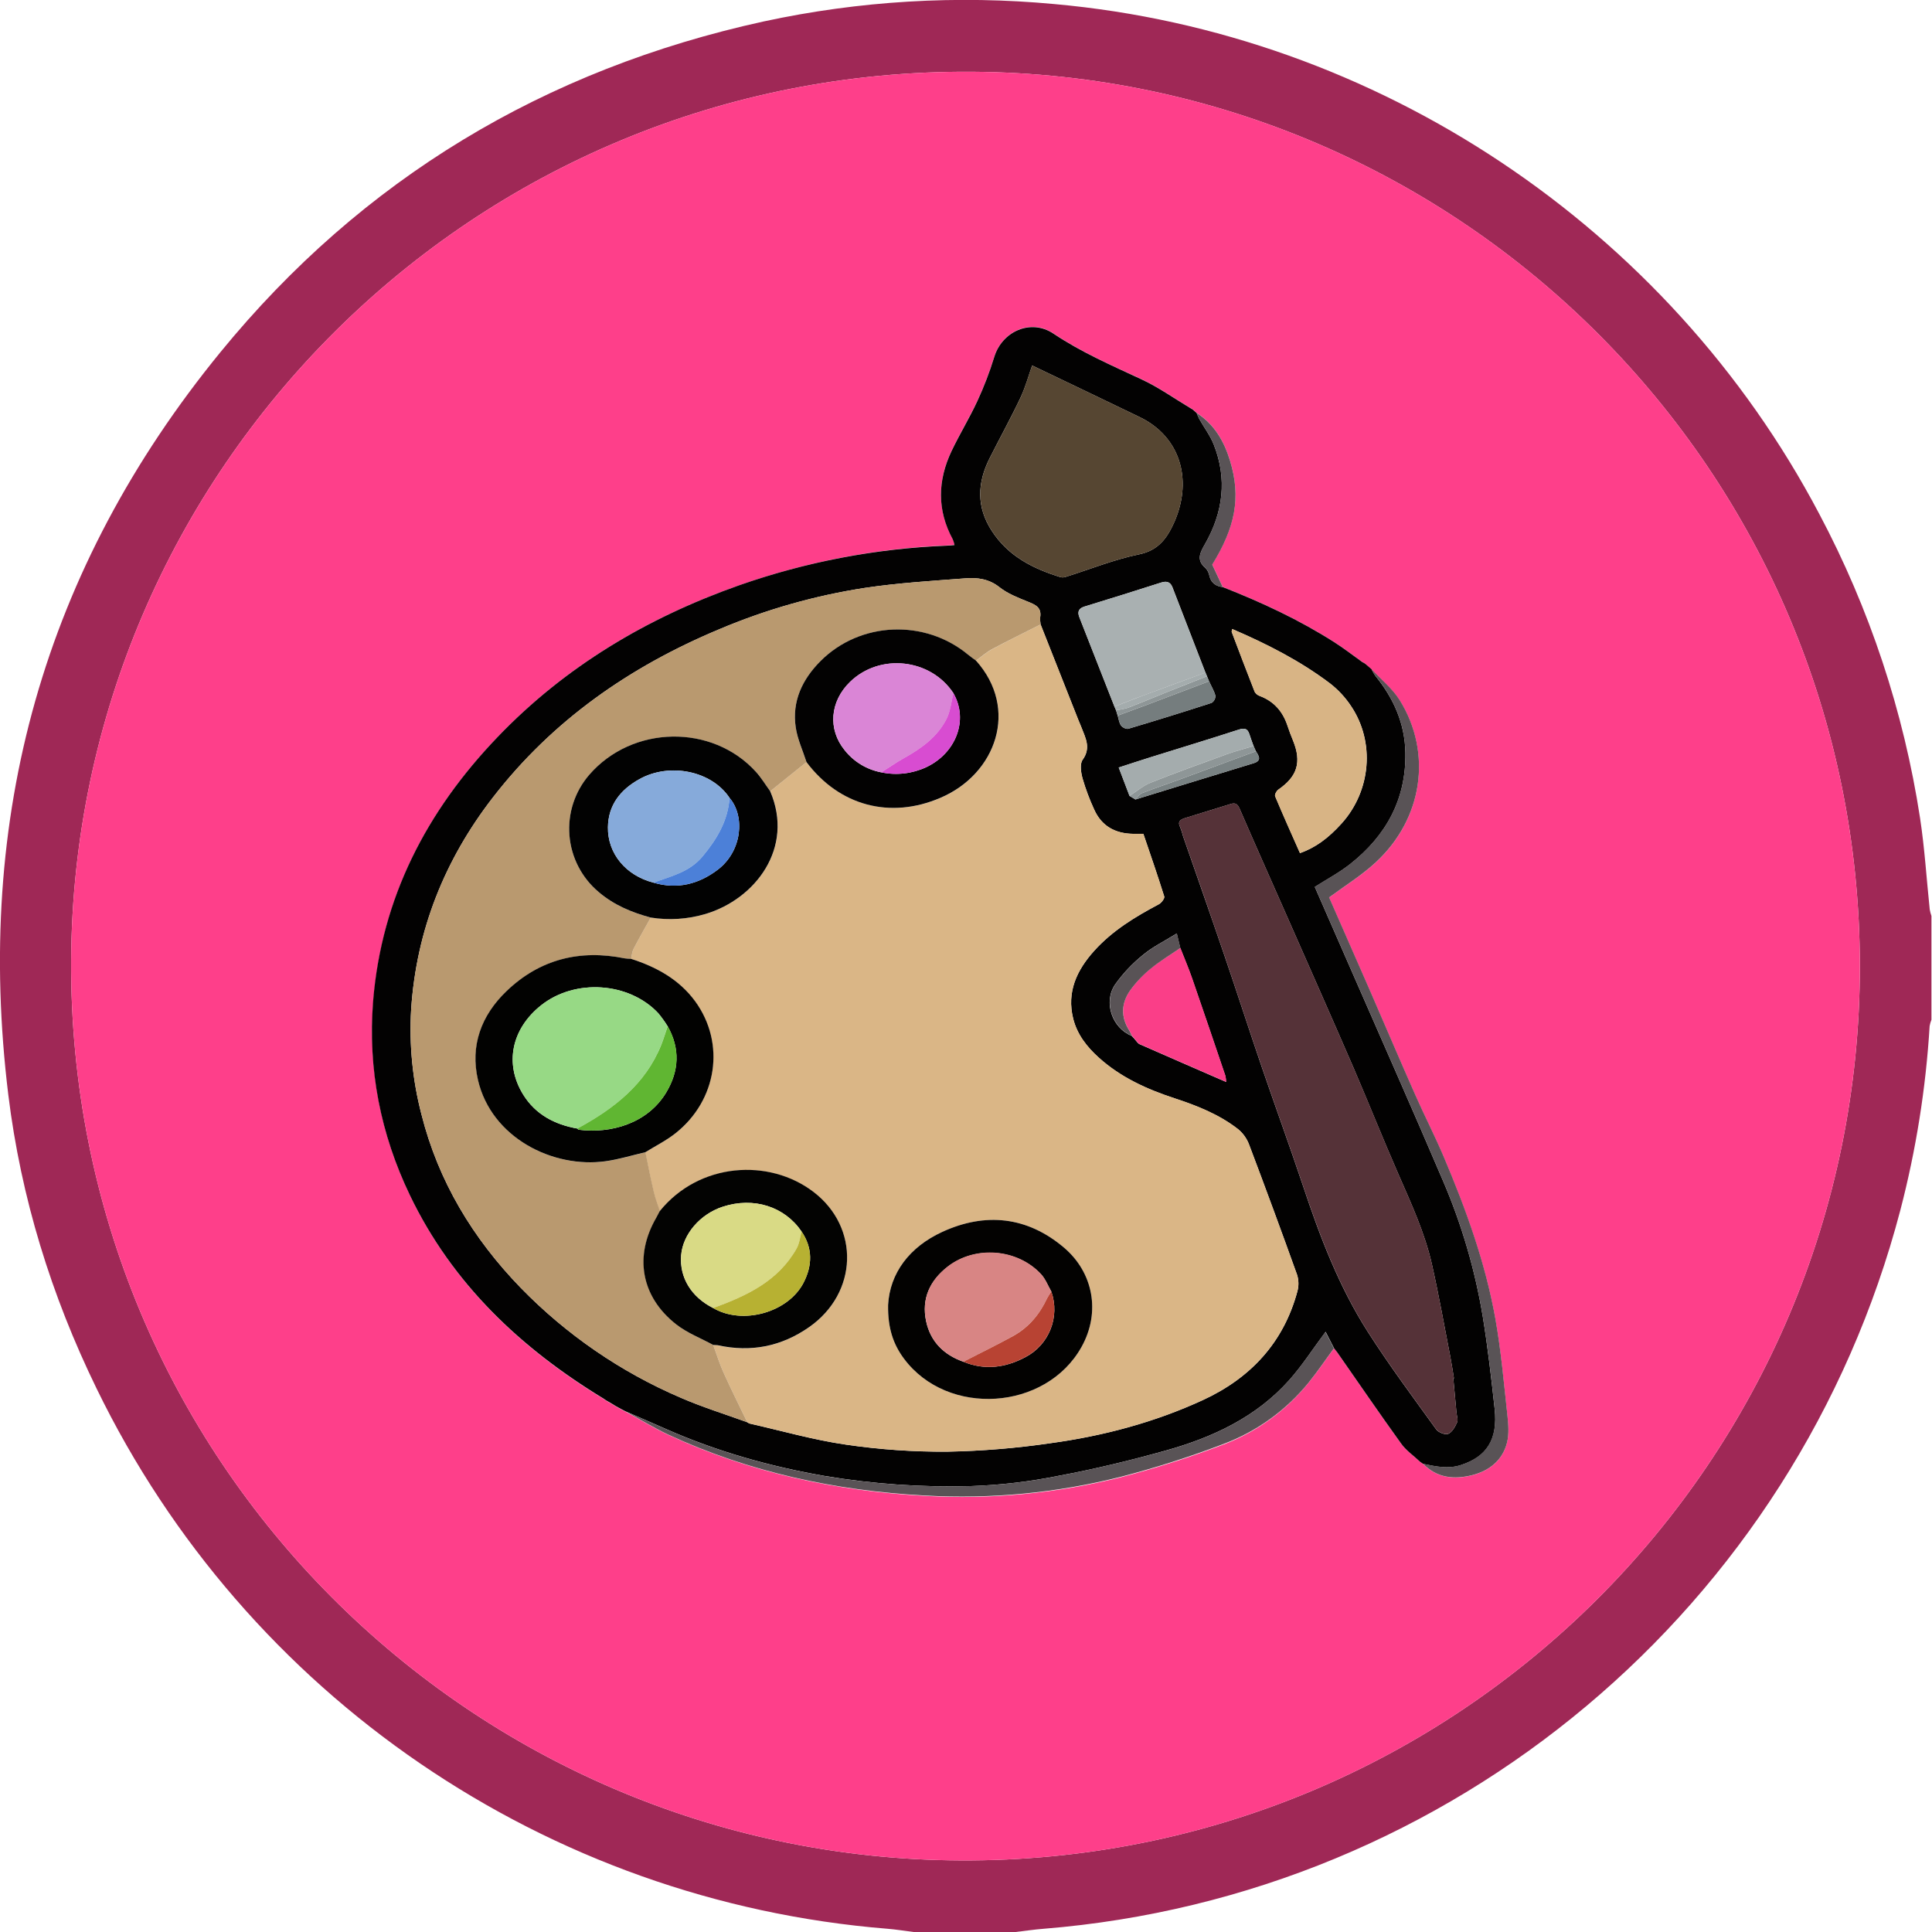
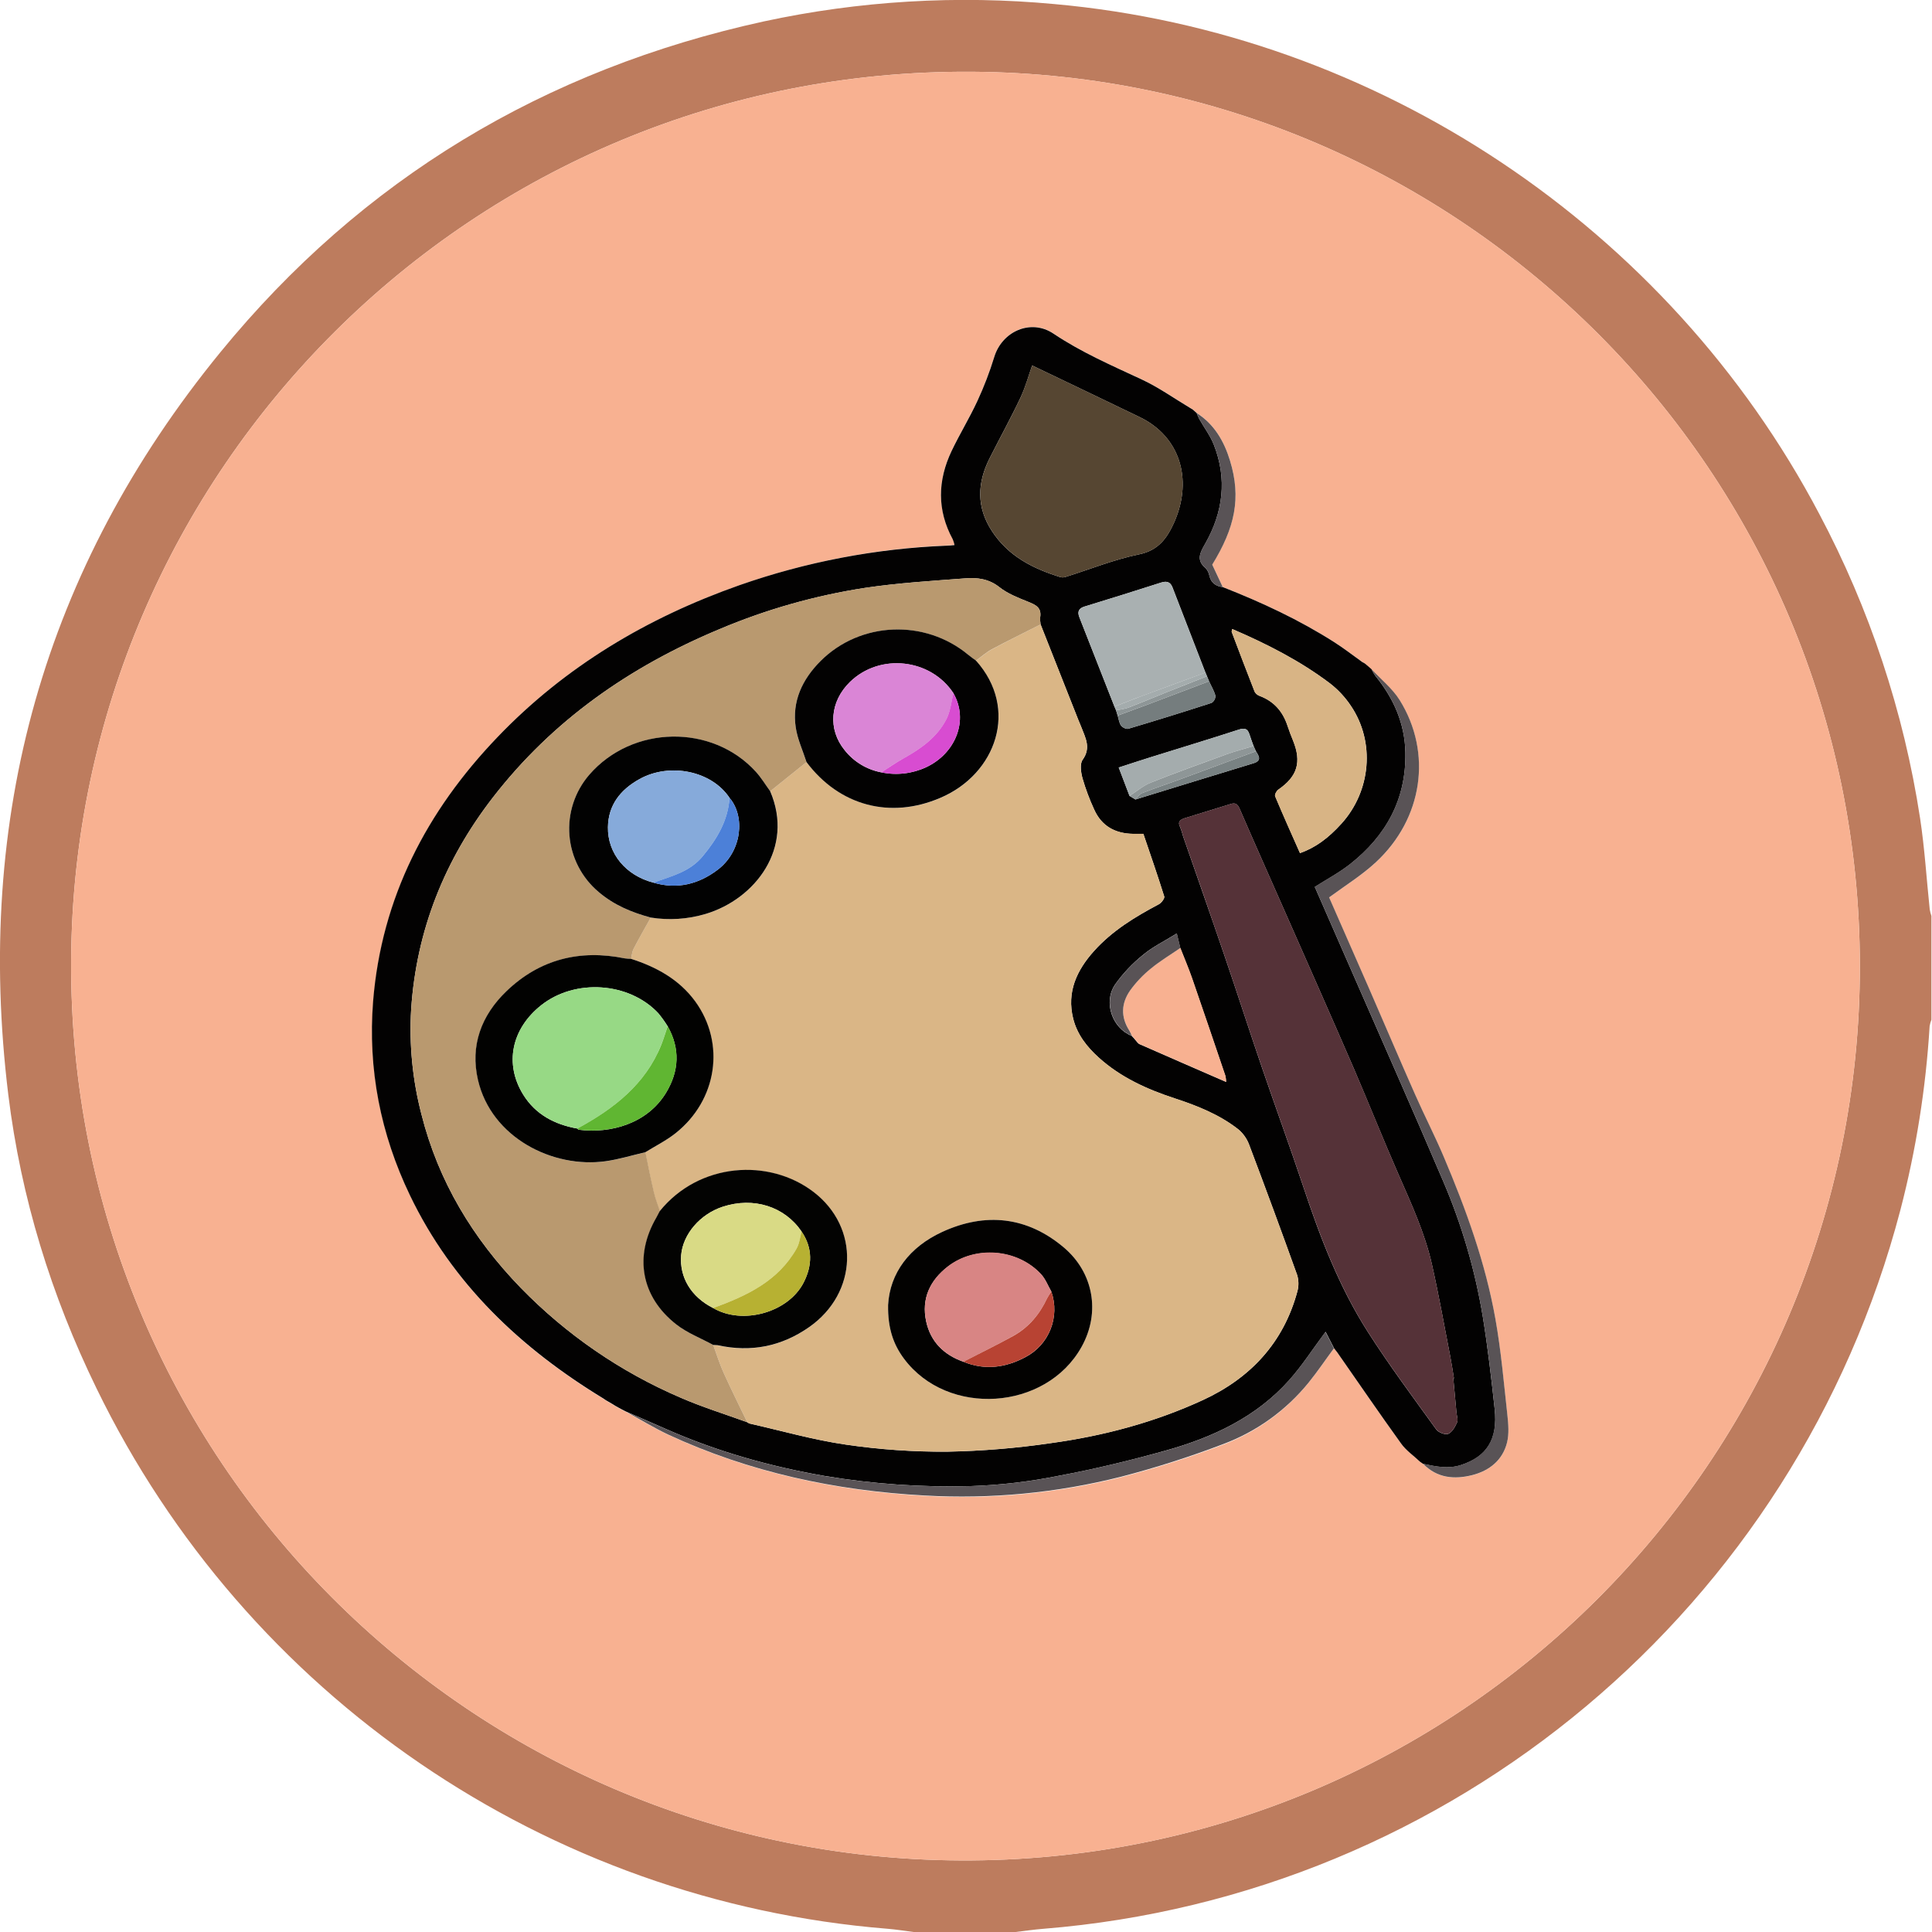
<svg xmlns="http://www.w3.org/2000/svg" id="圖層_5" data-name="圖層 5" viewBox="0 0 914.94 915.21">
  <defs>
-     <style>.cls-1{fill:#9f2856;}.cls-2{fill:#fe3f8a;}.cls-3{fill:#030202;}.cls-4{fill:#595356;}.cls-5{fill:#dab686;}.cls-6{fill:#b9996f;}.cls-7{fill:#553238;}.cls-8{fill:#564632;}.cls-9{fill:#d8b485;}.cls-10{fill:#a9b0b1;}.cls-11{fill:#fa3e88;}.cls-12{fill:#a4acad;}.cls-13{fill:#757d7e;}.cls-14{fill:#798283;}.cls-15{fill:#8e9697;}.cls-16{fill:#020201;}.cls-17{fill:#020202;}.cls-18{fill:#030302;}.cls-19{fill:#030201;}.cls-20{fill:#97d985;}.cls-21{fill:#60b632;}.cls-22{fill:#86aada;}.cls-23{fill:#4c80d8;}.cls-24{fill:#da85d6;}.cls-25{fill:#d84cd1;}.cls-26{fill:#d9da85;}.cls-27{fill:#b7b132;}.cls-28{fill:#d88584;}.cls-29{fill:#b84333;}</style>
+     <style>.cls-1{fill:#bd7c5e;}.cls-2{fill:#f8b191;}.cls-3{fill:#030202;}.cls-4{fill:#595356;}.cls-5{fill:#dab686;}.cls-6{fill:#b9996f;}.cls-7{fill:#553238;}.cls-8{fill:#564632;}.cls-9{fill:#d8b485;}.cls-10{fill:#a9b0b1;}.cls-11{fill:#a4acad;}.cls-12{fill:#757d7e;}.cls-13{fill:#798283;}.cls-14{fill:#8e9697;}.cls-15{fill:#020201;}.cls-16{fill:#020202;}.cls-17{fill:#030302;}.cls-18{fill:#030201;}.cls-19{fill:#97d985;}.cls-20{fill:#60b632;}.cls-21{fill:#86aada;}.cls-22{fill:#4c80d8;}.cls-23{fill:#da85d6;}.cls-24{fill:#d84cd1;}.cls-25{fill:#d9da85;}.cls-26{fill:#b7b132;}.cls-27{fill:#d88584;}.cls-28{fill:#b84333;}</style>
  </defs>
  <path class="cls-1" d="M934.85,998c-4.11-.52-8.21-1.19-12.34-1.53a457.49,457.49,0,0,1-374.7-255.93C526.33,696.48,512,650.16,506,601.46,489.93,470.08,522.7,352.14,606.46,249.64c67.12-82.13,153.62-134,257.41-156.7a452.53,452.53,0,0,1,137.68-8.22c152.87,13.69,290.66,105.65,362.25,241.4a454.18,454.18,0,0,1,47.81,144.18c2.19,14.35,3.07,28.89,4.59,43.34a20.89,20.89,0,0,0,.8,3.06v49.14a15.34,15.34,0,0,0-.85,3A454.63,454.63,0,0,1,1402.29,656C1352.9,844.4,1190.11,980.89,996.34,996.48c-4.41.35-8.79,1-13.19,1.52ZM1383.1,540.27c-.23-233.95-189-421.92-420.44-423.49C725.79,115.17,537.06,306,535.76,537.61,534.42,774.21,725.2,963,957,964.1,1193,965.27,1383.21,774.44,1383.1,540.27Z" transform="translate(-502.06 -82.79)" />
  <path class="cls-2" d="M1383.1,540.27c.11,234.17-190.11,425-426.07,423.83C725.2,963,534.42,774.21,535.76,537.61c1.3-231.58,190-422.44,426.9-420.83C1194.14,118.35,1382.87,306.32,1383.1,540.27ZM1148.54,397l-1.07-.57c-4.45-3.18-8.76-6.55-13.36-9.48-16.65-10.61-34.46-18.9-52.81-26.09-1.6-3.43-3.21-6.85-5-10.65,10.74-17.49,13.86-31.6,8.39-49.36-2.79-9.06-7.41-17.17-15.77-22.48h0l-.89-.81h0l-.92-.81v0l-1-.62c-7.8-4.66-15.27-10-23.48-13.8-14.21-6.56-28.47-12.82-41.58-21.61-10.61-7.12-24.24-1.13-28,11.06a163.94,163.94,0,0,1-8,20.87c-3.72,8-8.4,15.65-12.21,23.66-6.63,14-7,28,.53,41.85a15.42,15.42,0,0,1,.85,2.75c-1.49.12-2.61.24-3.74.28A337.47,337.47,0,0,0,852.35,360c-43.64,15.34-82.5,38.39-114.65,72-33.61,35.11-54.9,76.15-58.76,125.28-2.54,32.25,3.51,62.94,17.46,92,20.15,42,52.51,72.43,91.73,96.29l1.11.77a1.07,1.07,0,0,0,.39.22l2.8,1.63,0,0,1.62,1,1.06.59,0,0,1.7.91,0,0,1.72.9,0,0c6.75,3.67,13.33,7.73,20.29,11,38.53,17.81,79.24,26.54,121.49,28.83a307.77,307.77,0,0,0,93-8.9,461.69,461.69,0,0,0,48.45-15.49A94.87,94.87,0,0,0,1122,737.73c4.25-5.21,8-10.82,12-16.24.51.65,1.07,1.28,1.55,2,10,14.38,19.93,28.86,30.18,43.09,2.4,3.33,6,5.8,9,8.67l1.45,1c6.63,6.79,14.86,7.54,23.36,5.36,8.09-2.09,14.34-7.08,16.41-15.46,1-4.07.62-8.64.16-12.9-1.68-15.22-3-30.52-5.67-45.57-4.73-26.66-14-52-24.49-76.87-4.22-10-9.2-19.61-13.57-29.52-7.32-16.55-14.4-33.21-21.63-49.81-6.44-14.77-13-29.52-19.09-43.52,7.65-5.68,15.5-10.49,22.12-16.63,22.25-20.6,26.86-51.79,11.35-76.76-3.45-5.54-8.88-9.85-13.39-14.73l0,0-.91-.82,0,0-1.39-1.2-.15.17.12-.19Z" transform="translate(-502.06 -82.79)" />
  <path class="cls-3" d="M1081.3,360.9c18.35,7.19,36.16,15.48,52.81,26.09,4.6,2.93,8.91,6.3,13.36,9.48l1.08.58.9.74-.12.19.15-.17,1.39,1.2,0,0,.91.82,0,0a22.2,22.2,0,0,0,1.83,3.14c8.63,10.59,13.94,22.53,14.21,36.32.42,22.09-9.15,39.44-26.18,52.84-5.15,4.06-11,7.17-16.74,10.81q8.43,19.26,16.89,38.59c14.66,33.57,29.53,67.06,43.9,100.76a277.93,277.93,0,0,1,18.81,64.37c2.35,14.43,4,29,5.6,43.54s-3.73,22.65-16,26.62c-6.09,2-12,.65-17.9-.58-.48-.33-1-.66-1.45-1-3-2.87-6.65-5.34-9-8.67-10.25-14.23-20.15-28.71-30.18-43.09-.48-.68-1-1.31-1.55-2-1.43-2.75-2.85-5.51-4-7.8-6,8-11.05,15.95-17.27,22.92-15.65,17.55-36.23,27.1-58.35,33.3-16.78,4.7-33.78,8.81-50.91,12A251.35,251.35,0,0,1,962,786.77,360.09,360.09,0,0,1,892.92,782c-26.1-4.53-51.39-11.65-75.64-22.39-6.28-2.78-12.58-5.49-18.88-8.24l0,0-1.72-.9,0,0-1.7-.91,0,0-1.07-.59-1.61-1,0,0-2.8-1.63a1.07,1.07,0,0,1-.39-.22l-1.11-.77c-39.22-23.86-71.58-54.33-91.73-96.29-13.95-29.06-20-59.75-17.46-92C682.8,508.1,704.09,467.06,737.7,432c32.15-33.57,71-56.62,114.65-72a337.47,337.47,0,0,1,98.14-18.72c1.13,0,2.25-.16,3.74-.28a15.42,15.42,0,0,0-.85-2.75c-7.52-13.86-7.16-27.89-.53-41.85,3.81-8,8.49-15.61,12.21-23.66a163.94,163.94,0,0,0,8-20.87c3.73-12.19,17.36-18.18,28-11.06,13.11,8.79,27.37,15,41.58,21.61,8.21,3.78,15.68,9.14,23.49,13.8l1,.62v0l.92.81h0l.89.81h0a28.8,28.8,0,0,0,1.28,2.89c2.28,4,5.15,7.81,6.83,12.06,6.43,16.27,4.42,32.05-4.1,47-2.37,4.16-4.36,7.64.2,11.5a7.24,7.24,0,0,1,1.85,3.75C1075.82,359,1078.09,360.47,1081.3,360.9ZM1039,574.35l.81,1c.68.7,1.23,1.71,2.05,2.07,13.42,5.91,26.87,11.73,41,17.9a18.48,18.48,0,0,0-.32-2.79c-5.24-15.44-10.46-30.89-15.8-46.3-1.69-4.85-3.71-9.58-5.58-14.36-.49-2-1-4.05-1.66-6.88-5.94,3.69-11.35,6.29-15.81,10a70,70,0,0,0-13.45,14.24c-5.65,8.45-1.25,20.63,7.92,24.26l0,0,.83.9Zm34.82-171.21c-.25-.57-.49-1.15-.73-1.72q-7.81-20.22-15.63-40.43c-1-2.59-2.78-3.06-5.43-2.21-12,3.87-24.11,7.62-36.2,11.33-2.84.87-3.48,2.48-2.45,5.1q8.33,21.17,16.62,42.33l.72,1.69c.26.85.53,1.69.79,2.54.5,1.6.68,3.43,1.6,4.72.64.91,2.5,1.8,3.47,1.51q19.79-5.88,39.44-12.25a3.87,3.87,0,0,0,1.79-3.37c-.62-2.39-2-4.58-3-6.86ZM1097,438.67l-1.11-2.47c-.65-1.85-1.36-3.67-1.94-5.53-.86-2.75-2.29-3.16-5.1-2.24-13.89,4.51-27.88,8.74-41.83,13.1-4.91,1.53-9.79,3.16-15,4.84,1.86,4.87,3.49,9.16,5.12,13.45l2.79,1.69c18.63-5.72,37.25-11.48,55.9-17.15C1099.89,443.11,1098.43,440.94,1097,438.67ZM995,378.58a15.31,15.31,0,0,1-.19-3.36c.76-4.73-2.31-6-5.92-7.44-4.67-1.88-9.57-3.8-13.45-6.88-5-3.94-10.43-4.57-16.06-4.14-15.86,1.21-31.78,2.16-47.48,4.5a290.31,290.31,0,0,0-69.13,19.62c-42.35,17.7-78.95,43.14-107.23,79.69-22.86,29.54-36.22,62.9-38.71,100.31a159.87,159.87,0,0,0,4.88,49.8c8,31.73,24.36,58.78,47,82.14A234.93,234.93,0,0,0,824.5,744.9c10.26,4.47,21,7.78,31.54,11.62a4.67,4.67,0,0,0,1.1.62c15.21,3.44,30.29,7.78,45.68,10a315.66,315.66,0,0,0,48,3.33,387.15,387.15,0,0,0,49.12-4.05c24.88-3.42,49.13-9.87,72-20.42,22.44-10.36,38.18-27.14,44.72-51.52a13.85,13.85,0,0,0-.15-7.79q-11.09-30.93-22.73-61.68a17.42,17.42,0,0,0-5.15-7.26c-9-7-19.44-11.16-30.21-14.69-13.06-4.29-25.48-9.9-35.85-19.26-5.64-5.09-10.23-10.93-12.12-18.44-3.17-12.64,1.68-22.94,9.88-32.08,8.61-9.59,19.42-16.17,30.7-22.13,1.21-.64,2.83-2.77,2.55-3.67-3.12-10-6.58-19.93-9.89-29.68-2,0-3.41,0-4.81,0-8.51-.12-15-3.64-18.52-11.58a105,105,0,0,1-5.46-14.59c-.77-2.82-1.39-6.9,0-8.89,4.14-5.74,1.29-10.49-.64-15.58-.4-1.06-.88-2.08-1.3-3.13Zm195.5,357.19.32,0c-.58-3.46-1.08-6.94-1.75-10.38-2.84-14.57-5.43-29.19-8.69-43.65-3.35-14.87-9.75-28.67-15.83-42.59-7.27-16.62-14-33.5-21.15-50.15-10.14-23.43-20.5-46.76-30.79-70.13-7.81-17.71-15.7-35.39-23.4-53.14-1-2.25-2.13-2.71-4.2-2.06-7.21,2.23-14.43,4.42-21.63,6.67-2.09.66-3.64,1.61-2.27,4.28a32.79,32.79,0,0,1,1.41,4.37c6.53,18.82,13.15,37.6,19.57,56.45,6,17.53,11.65,35.16,17.64,52.68,6.44,18.85,13.28,37.56,19.59,56.45,8,24.05,17,47.72,30.7,69.15,10.12,15.84,21.39,30.95,32.4,46.21,1,1.44,4.31,2.69,5.7,2.09,1.87-.82,3.25-3.37,4.19-5.47.55-1.22-.16-3-.3-4.54Q1191.26,743.88,1190.51,735.77ZM991,255.93c-1.63,4.59-3.13,10.18-5.56,15.32-4.58,9.68-9.78,19.06-14.59,28.63-5.86,11.65-6.34,23.09,1.07,34.45,7.81,12,19.54,17.87,32.59,21.88a4.36,4.36,0,0,0,2.44-.16c11.54-3.62,22.89-8.22,34.68-10.65,9.38-1.93,13.36-7.85,16.74-15.34.17-.39.33-.78.49-1.17,7.78-19,2.52-39.06-16.88-48.5C1025.13,272.21,1008.23,264.21,991,255.93Zm94.79,124.82c-.17.93-.32,1.21-.24,1.41,3.59,9.46,7.16,18.92,10.87,28.33a4.4,4.4,0,0,0,2.44,2c6.69,2.51,10.85,7.3,13.08,14,.8,2.41,1.7,4.78,2.66,7.12,4.15,10.22,2.06,17-7,23.25-.86.59-1.79,2.41-1.48,3.15,3.8,9,7.82,18,11.77,26.92,7.31-2.62,13.33-7,19.72-14.06,13.89-15.42,15.92-38.48,4.5-55.54a45,45,0,0,0-10-10.8C1118,395.87,1102.3,387.87,1085.75,380.75Z" transform="translate(-502.06 -82.79)" />
  <path class="cls-4" d="M1176.18,776.19c5.93,1.23,11.81,2.55,17.9.58,12.25-4,17.52-12.22,16-26.62s-3.25-29.11-5.6-43.54a277.93,277.93,0,0,0-18.81-64.37c-14.37-33.7-29.24-67.19-43.9-100.76q-8.45-19.32-16.89-38.59c5.7-3.64,11.59-6.75,16.74-10.81,17-13.4,26.6-30.75,26.18-52.84-.27-13.79-5.58-25.73-14.21-36.32a22.2,22.2,0,0,1-1.83-3.14c4.51,4.88,9.94,9.19,13.39,14.73,15.51,25,10.9,56.16-11.35,76.76-6.62,6.14-14.47,11-22.12,16.63,6.14,14,12.65,28.75,19.09,43.52,7.23,16.6,14.31,33.26,21.63,49.81,4.37,9.91,9.35,19.55,13.57,29.52,10.53,24.86,19.76,50.21,24.49,76.87,2.67,15,4,30.35,5.67,45.57.46,4.26.84,8.83-.16,12.9-2.07,8.38-8.32,13.37-16.41,15.46C1191,783.73,1182.81,783,1176.18,776.19Z" transform="translate(-502.06 -82.79)" />
  <path class="cls-4" d="M798.4,751.41c6.3,2.75,12.6,5.46,18.88,8.24,24.25,10.74,49.54,17.86,75.64,22.39A360.09,360.09,0,0,0,962,786.77a251.35,251.35,0,0,0,41.41-4.82c17.13-3.23,34.13-7.34,50.91-12,22.12-6.2,42.7-15.75,58.35-33.3,6.22-7,11.32-14.94,17.27-22.92,1.19,2.29,2.61,5,4,7.8-4,5.42-7.75,11-12,16.24a94.87,94.87,0,0,1-40.35,29.07,461.69,461.69,0,0,1-48.45,15.49,307.77,307.77,0,0,1-93,8.9c-42.25-2.29-83-11-121.49-28.83C811.73,759.14,805.15,755.08,798.4,751.41Z" transform="translate(-502.06 -82.79)" />
  <path class="cls-4" d="M1081.3,360.9c-3.21-.43-5.48-1.88-6.31-5.27a7.24,7.24,0,0,0-1.85-3.75c-4.56-3.86-2.57-7.34-.2-11.5,8.52-15,10.53-30.75,4.1-47-1.68-4.25-4.55-8-6.83-12.06a28.8,28.8,0,0,1-1.28-2.89c8.36,5.31,13,13.42,15.77,22.48,5.47,17.76,2.35,31.87-8.39,49.36C1078.09,354.05,1079.7,357.47,1081.3,360.9Z" transform="translate(-502.06 -82.79)" />
  <path class="cls-4" d="M789.63,746.51l2.8,1.63Z" transform="translate(-502.06 -82.79)" />
  <path class="cls-4" d="M1174.73,775.21c.49.32,1,.65,1.45,1Z" transform="translate(-502.06 -82.79)" />
  <path class="cls-4" d="M1150.87,399l-1.39-1.2Z" transform="translate(-502.06 -82.79)" />
  <path class="cls-4" d="M792.41,748.11l1.61,1Z" transform="translate(-502.06 -82.79)" />
  <path class="cls-4" d="M795.06,749.66l1.7.91Z" transform="translate(-502.06 -82.79)" />
  <path class="cls-4" d="M796.72,750.54l1.72.9Z" transform="translate(-502.06 -82.79)" />
  <path class="cls-4" d="M1068.9,278.41l-.89-.81Z" transform="translate(-502.06 -82.79)" />
  <path class="cls-4" d="M1068,277.61l-.92-.81Z" transform="translate(-502.06 -82.79)" />
  <path class="cls-4" d="M788.13,745.52l1.11.77Z" transform="translate(-502.06 -82.79)" />
  <path class="cls-4" d="M1148.54,397l-1.07-.57Z" transform="translate(-502.06 -82.79)" />
  <path class="cls-4" d="M1149.45,397.79l-.9-.74Z" transform="translate(-502.06 -82.79)" />
  <path class="cls-4" d="M794,749.09l1.06.59Z" transform="translate(-502.06 -82.79)" />
  <path class="cls-4" d="M1067.11,276.83l-1-.62Z" transform="translate(-502.06 -82.79)" />
  <path class="cls-4" d="M1151.76,399.8l-.91-.82Z" transform="translate(-502.06 -82.79)" />
  <path class="cls-5" d="M995,378.58,1012.94,424c.42,1.05.9,2.07,1.3,3.13,1.93,5.09,4.78,9.84.64,15.58-1.43,2-.81,6.07,0,8.89a105,105,0,0,0,5.46,14.59c3.52,7.94,10,11.46,18.52,11.58,1.4,0,2.81,0,4.81,0,3.31,9.75,6.77,19.66,9.89,29.68.28.9-1.34,3-2.55,3.67-11.28,6-22.09,12.54-30.7,22.13-8.2,9.14-13,19.44-9.88,32.08,1.89,7.51,6.48,13.35,12.12,18.44,10.37,9.36,22.79,15,35.85,19.26,10.77,3.53,21.24,7.65,30.21,14.69a17.42,17.42,0,0,1,5.15,7.26q11.64,30.75,22.73,61.68a13.85,13.85,0,0,1,.15,7.79c-6.54,24.38-22.28,41.16-44.72,51.52-22.84,10.55-47.09,17-72,20.42a387.15,387.15,0,0,1-49.12,4.05,315.66,315.66,0,0,1-48-3.33c-15.39-2.22-30.47-6.56-45.68-10a4.67,4.67,0,0,1-1.1-.62c-3.75-7.8-7.63-15.54-11.19-23.42-1.93-4.27-3.31-8.79-4.94-13.2a20.74,20.74,0,0,1,2.1.23q23.58,5.24,43.37-8.59c23.13-16.19,24.08-47.21,2.08-64-21.05-16.1-54.16-14-72.86,9.06-1-3-2.16-6-2.87-9-1.46-6.27-2.66-12.59-4-18.9,4.77-3,9.87-5.49,14.25-8.94,19.83-15.67,23.82-42.72,9.35-62.53C823.75,546.72,813,540.86,801,537c.38-1.61.47-3.38,1.21-4.8,2.58-5,5.39-9.85,8.11-14.76a58.7,58.7,0,0,0,25.92-1.67c23.67-7,42.26-31.34,30.71-58.18l17.17-13.81c15.47,20.67,39.62,27.23,63.5,17,26.39-11.31,37.31-42.17,16.79-65,2.5-1.81,4.83-3.93,7.52-5.37C979.53,386.29,987.3,382.49,995,378.58ZM922.76,701c-.17,11.07,2.5,18.66,7.52,25.4,20.64,27.73,67.23,24.69,84.11-5.55,9.19-16.47,5.53-35.35-8.34-47.08-17.39-14.72-37.2-16.8-57.63-7.41C932.89,673.49,923.59,685.85,922.76,701Z" transform="translate(-502.06 -82.79)" />
  <path class="cls-6" d="M839.91,719.9c1.63,4.41,3,8.93,4.94,13.2,3.56,7.88,7.44,15.62,11.19,23.42-10.53-3.84-21.28-7.15-31.54-11.62a234.93,234.93,0,0,1-75.79-52.08c-22.63-23.36-39-50.41-47-82.14a159.87,159.87,0,0,1-4.88-49.8c2.49-37.41,15.85-70.77,38.71-100.31,28.28-36.55,64.88-62,107.23-79.69a290.31,290.31,0,0,1,69.13-19.62c15.7-2.34,31.62-3.29,47.48-4.5,5.63-.43,11.09.2,16.06,4.14,3.88,3.08,8.78,5,13.45,6.88,3.61,1.45,6.68,2.71,5.92,7.44a15.31,15.31,0,0,0,.19,3.36c-7.71,3.91-15.48,7.71-23.1,11.79-2.69,1.44-5,3.56-7.52,5.37-1.24-.92-2.52-1.79-3.71-2.77-20.47-17-51.16-15.83-69.92,3-8.63,8.65-13.62,19.05-11.74,31.51.84,5.57,3.34,10.89,5.08,16.33l-17.17,13.81c-2.22-3-4.19-6.34-6.71-9.13-20.79-22.9-58.67-22.2-79,1.37a39.11,39.11,0,0,0,4.48,55.53c7.26,6.19,15.64,9.65,24.63,12.08-2.72,4.91-5.53,9.77-8.11,14.76-.74,1.42-.83,3.19-1.21,4.8a21.85,21.85,0,0,1-2.93-.22c-21.32-4.32-40.29.39-56,15.52-11.93,11.46-17.33,25.76-13.51,42.16,6.35,27.24,35.4,41.92,60.49,38.41,6.33-.89,12.52-2.81,18.77-4.26,1.31,6.31,2.51,12.63,4,18.9.71,3.07,1.9,6,2.87,9-.53,1-1,2-1.58,3-10.65,18.27-7.37,37.51,9.35,50.65C827.56,714.23,834,716.7,839.91,719.9Z" transform="translate(-502.06 -82.79)" />
  <path class="cls-7" d="M1190.51,735.77q.75,8.12,1.51,16.21c.14,1.53.85,3.32.3,4.54-.94,2.1-2.32,4.65-4.19,5.47-1.39.6-4.66-.65-5.7-2.09-11-15.26-22.28-30.37-32.4-46.21-13.69-21.43-22.66-45.1-30.7-69.15-6.31-18.89-13.15-37.6-19.59-56.45-6-17.52-11.66-35.15-17.64-52.68-6.42-18.85-13-37.63-19.57-56.45a32.79,32.79,0,0,0-1.41-4.37c-1.37-2.67.18-3.62,2.27-4.28,7.2-2.25,14.42-4.44,21.63-6.67,2.07-.65,3.22-.19,4.2,2.06,7.7,17.75,15.59,35.43,23.4,53.14,10.29,23.37,20.65,46.7,30.79,70.13,7.2,16.65,13.88,33.53,21.15,50.15,6.08,13.92,12.48,27.72,15.83,42.59,3.26,14.46,5.85,29.08,8.69,43.65.67,3.44,1.17,6.92,1.75,10.38Z" transform="translate(-502.06 -82.79)" />
  <path class="cls-8" d="M991,255.93c17.27,8.28,34.17,16.28,51,24.46,19.4,9.44,24.66,29.47,16.88,48.5-.16.39-.32.78-.49,1.17-3.38,7.49-7.36,13.41-16.74,15.34-11.79,2.43-23.14,7-34.68,10.65a4.36,4.36,0,0,1-2.44.16c-13.05-4-24.78-9.9-32.59-21.88-7.41-11.36-6.93-22.8-1.07-34.45,4.81-9.57,10-18.95,14.59-28.63C987.83,266.11,989.33,260.52,991,255.93Z" transform="translate(-502.06 -82.79)" />
  <path class="cls-9" d="M1085.75,380.75c16.55,7.12,32.21,15.12,46.33,25.78a45,45,0,0,1,10,10.8c11.42,17.06,9.39,40.12-4.5,55.54-6.39,7.09-12.41,11.44-19.72,14.06-3.95-8.93-8-17.88-11.77-26.92-.31-.74.62-2.56,1.48-3.15,9.07-6.26,11.16-13,7-23.25-1-2.34-1.86-4.71-2.66-7.12-2.23-6.67-6.39-11.46-13.08-14a4.4,4.4,0,0,1-2.44-2c-3.71-9.41-7.28-18.87-10.87-28.33C1085.43,382,1085.58,381.68,1085.75,380.75Z" transform="translate(-502.06 -82.79)" />
  <path class="cls-10" d="M1030,417.54q-8.31-21.17-16.62-42.33c-1-2.62-.39-4.23,2.45-5.1,12.09-3.71,24.16-7.46,36.2-11.33,2.65-.85,4.43-.38,5.43,2.21q7.85,20.2,15.63,40.43c-9.95,3.65-19.91,7.27-29.85,11C1038.82,414,1034.43,415.82,1030,417.54Z" transform="translate(-502.06 -82.79)" />
-   <path class="cls-11" d="M1061.23,531.84c1.87,4.78,3.89,9.51,5.58,14.36,5.34,15.41,10.56,30.86,15.8,46.3a18.48,18.48,0,0,1,.32,2.79c-14.18-6.17-27.63-12-41-17.9-.82-.36-1.37-1.37-2.05-2.08l-.81-1,0,0-.83-.9,0,0a23.16,23.16,0,0,0-1.25-2.55c-4.09-6.4-3.76-12.92.42-18.9a53.79,53.79,0,0,1,9.75-10.36C1051.55,538,1056.51,535.09,1061.23,531.84Z" transform="translate(-502.06 -82.79)" />
-   <path class="cls-12" d="M1037.11,459.82c-1.63-4.29-3.26-8.58-5.12-13.45,5.21-1.68,10.09-3.31,15-4.84,14-4.36,27.94-8.59,41.83-13.1,2.81-.92,4.24-.51,5.1,2.24.58,1.86,1.29,3.68,1.94,5.53-4.29,1.3-8.64,2.41-12.85,3.93-12,4.34-24,8.67-35.85,13.39C1043.55,455,1040.45,457.68,1037.11,459.82Z" transform="translate(-502.06 -82.79)" />
-   <path class="cls-13" d="M1074.81,405.52c1,2.28,2.4,4.47,3,6.86a3.87,3.87,0,0,1-1.79,3.37q-19.65,6.38-39.44,12.25c-1,.29-2.83-.6-3.47-1.51-.92-1.29-1.1-3.12-1.6-4.72,4.54-1.67,9.08-3.31,13.6-5Q1060,411.17,1074.81,405.52Z" transform="translate(-502.06 -82.79)" />
+   <path class="cls-2" d="M1061.23,531.84c1.87,4.78,3.89,9.51,5.58,14.36,5.34,15.41,10.56,30.86,15.8,46.3a18.48,18.48,0,0,1,.32,2.79c-14.18-6.17-27.63-12-41-17.9-.82-.36-1.37-1.37-2.05-2.08l-.81-1,0,0-.83-.9,0,0a23.16,23.16,0,0,0-1.25-2.55c-4.09-6.4-3.76-12.92.42-18.9a53.79,53.79,0,0,1,9.75-10.36C1051.55,538,1056.51,535.09,1061.23,531.84Z" transform="translate(-502.06 -82.79)" />
+   <path class="cls-11" d="M1037.11,459.82c-1.63-4.29-3.26-8.58-5.12-13.45,5.21-1.68,10.09-3.31,15-4.84,14-4.36,27.94-8.59,41.83-13.1,2.81-.92,4.24-.51,5.1,2.24.58,1.86,1.29,3.68,1.94,5.53-4.29,1.3-8.64,2.41-12.85,3.93-12,4.34-24,8.67-35.85,13.39C1043.55,455,1040.45,457.68,1037.11,459.82Z" transform="translate(-502.06 -82.79)" />
+   <path class="cls-12" d="M1074.81,405.52c1,2.28,2.4,4.47,3,6.86a3.87,3.87,0,0,1-1.79,3.37q-19.65,6.38-39.44,12.25c-1,.29-2.83-.6-3.47-1.51-.92-1.29-1.1-3.12-1.6-4.72,4.54-1.67,9.08-3.31,13.6-5Q1060,411.17,1074.81,405.52Z" transform="translate(-502.06 -82.79)" />
  <path class="cls-4" d="M1061.23,531.84c-4.72,3.25-9.68,6.2-14.08,9.84A53.79,53.79,0,0,0,1037.4,552c-4.18,6-4.51,12.5-.42,18.9a23.16,23.16,0,0,1,1.25,2.55c-9.17-3.63-13.57-15.81-7.92-24.26A70,70,0,0,1,1043.76,535c4.46-3.74,9.87-6.34,15.81-10C1060.25,527.79,1060.74,529.81,1061.23,531.84Z" transform="translate(-502.06 -82.79)" />
-   <path class="cls-14" d="M1097,438.67c1.46,2.27,2.92,4.44-1.17,5.69-18.65,5.67-37.27,11.43-55.9,17.15,1-1,1.88-2.5,3.11-3,5.83-2.29,11.78-4.26,17.66-6.42Q1078.84,445.42,1097,438.67Z" transform="translate(-502.06 -82.79)" />
-   <path class="cls-15" d="M1097,438.67q-18.15,6.72-36.3,13.43c-5.88,2.16-11.83,4.13-17.66,6.42-1.23.49-2.08,2-3.11,3l-2.79-1.69c3.34-2.14,6.44-4.86,10.05-6.3,11.85-4.72,23.85-9,35.85-13.39,4.21-1.52,8.56-2.63,12.85-3.93Z" transform="translate(-502.06 -82.79)" />
-   <path class="cls-15" d="M1074.81,405.52q-14.83,5.63-29.68,11.24c-4.52,1.7-9.06,3.34-13.6,5-.26-.85-.53-1.69-.79-2.54a33.5,33.5,0,0,0,5.62-1.13c6.16-2.36,12.23-4.94,18.35-7.39,6.36-2.55,12.75-5,19.13-7.57Z" transform="translate(-502.06 -82.79)" />
-   <path class="cls-12" d="M1073.84,403.14c-6.38,2.52-12.77,5-19.13,7.57-6.12,2.45-12.19,5-18.35,7.39a33.5,33.5,0,0,1-5.62,1.13l-.72-1.69c4.41-1.72,8.8-3.52,13.24-5.16,9.94-3.69,19.9-7.31,29.85-11C1073.35,402,1073.59,402.57,1073.84,403.14Z" transform="translate(-502.06 -82.79)" />
+   <path class="cls-13" d="M1097,438.67c1.46,2.27,2.92,4.44-1.17,5.69-18.65,5.67-37.27,11.43-55.9,17.15,1-1,1.88-2.5,3.11-3,5.83-2.29,11.78-4.26,17.66-6.42Q1078.84,445.42,1097,438.67Z" transform="translate(-502.06 -82.79)" />
+   <path class="cls-14" d="M1097,438.67q-18.15,6.72-36.3,13.43c-5.88,2.16-11.83,4.13-17.66,6.42-1.23.49-2.08,2-3.11,3l-2.79-1.69c3.34-2.14,6.44-4.86,10.05-6.3,11.85-4.72,23.85-9,35.85-13.39,4.21-1.52,8.56-2.63,12.85-3.93Z" transform="translate(-502.06 -82.79)" />
+   <path class="cls-14" d="M1074.81,405.52q-14.83,5.63-29.68,11.24c-4.52,1.7-9.06,3.34-13.6,5-.26-.85-.53-1.69-.79-2.54a33.5,33.5,0,0,0,5.62-1.13c6.16-2.36,12.23-4.94,18.35-7.39,6.36-2.55,12.75-5,19.13-7.57Z" transform="translate(-502.06 -82.79)" />
+   <path class="cls-11" d="M1073.84,403.14c-6.38,2.52-12.77,5-19.13,7.57-6.12,2.45-12.19,5-18.35,7.39a33.5,33.5,0,0,1-5.62,1.13l-.72-1.69c4.41-1.72,8.8-3.52,13.24-5.16,9.94-3.69,19.9-7.31,29.85-11C1073.35,402,1073.59,402.57,1073.84,403.14Z" transform="translate(-502.06 -82.79)" />
  <path class="cls-4" d="M1038.21,573.47l.83.9Z" transform="translate(-502.06 -82.79)" />
  <path class="cls-4" d="M1039,574.35l.81,1Z" transform="translate(-502.06 -82.79)" />
-   <path class="cls-16" d="M807.76,628.61c-6.25,1.45-12.44,3.37-18.77,4.26-25.09,3.51-54.14-11.17-60.49-38.41-3.82-16.4,1.58-30.7,13.51-42.16,15.75-15.13,34.72-19.84,56-15.52A21.85,21.85,0,0,0,801,537c12,3.86,22.77,9.72,30.38,20.14C845.83,577,841.84,604,822,619.67,817.63,623.12,812.53,625.66,807.76,628.61Zm10.55-59.71a56.81,56.81,0,0,0-4.41-6.13C800.07,548,774.48,546.25,758.41,559c-14,11.13-17.55,27.72-8.49,42.35,5.83,9.41,14.93,14.17,25.65,16.06.2.19.38.52.6.55,15.12,1.94,32.55-2.89,41.43-17.57C823.76,590.18,824.31,579.53,818.31,568.9Z" transform="translate(-502.06 -82.79)" />
-   <path class="cls-17" d="M810.3,517.44c-9-2.43-17.37-5.89-24.63-12.08a39.11,39.11,0,0,1-4.48-55.53c20.36-23.57,58.24-24.27,79-1.37,2.52,2.79,4.49,6.08,6.71,9.13,11.55,26.84-7,51.13-30.71,58.18A58.7,58.7,0,0,1,810.3,517.44Zm1.27-16.55c11.26,3.36,21.51.73,30.53-6.14,11.42-8.7,13.07-25.17,5.55-34-8.45-12.75-28.24-16.9-42.67-8.89-9,5-14.78,12.23-14.93,22.79C789.87,487.21,798.62,497.56,811.57,500.89Z" transform="translate(-502.06 -82.79)" />
+   <path class="cls-15" d="M807.76,628.61c-6.25,1.45-12.44,3.37-18.77,4.26-25.09,3.51-54.14-11.17-60.49-38.41-3.82-16.4,1.58-30.7,13.51-42.16,15.75-15.13,34.72-19.84,56-15.52A21.85,21.85,0,0,0,801,537c12,3.86,22.77,9.72,30.38,20.14C845.83,577,841.84,604,822,619.67,817.63,623.12,812.53,625.66,807.76,628.61Zm10.55-59.71a56.81,56.81,0,0,0-4.41-6.13C800.07,548,774.48,546.25,758.41,559c-14,11.13-17.55,27.72-8.49,42.35,5.83,9.41,14.93,14.17,25.65,16.06.2.19.38.52.6.55,15.12,1.94,32.55-2.89,41.43-17.57C823.76,590.18,824.31,579.53,818.31,568.9Z" transform="translate(-502.06 -82.79)" />
+   <path class="cls-16" d="M810.3,517.44c-9-2.43-17.37-5.89-24.63-12.08a39.11,39.11,0,0,1-4.48-55.53c20.36-23.57,58.24-24.27,79-1.37,2.52,2.79,4.49,6.08,6.71,9.13,11.55,26.84-7,51.13-30.71,58.18A58.7,58.7,0,0,1,810.3,517.44Zm1.27-16.55c11.26,3.36,21.51.73,30.53-6.14,11.42-8.7,13.07-25.17,5.55-34-8.45-12.75-28.24-16.9-42.67-8.89-9,5-14.78,12.23-14.93,22.79C789.87,487.21,798.62,497.56,811.57,500.89Z" transform="translate(-502.06 -82.79)" />
  <path class="cls-3" d="M884.1,443.78c-1.74-5.44-4.24-10.76-5.08-16.33-1.88-12.46,3.11-22.86,11.74-31.51,18.76-18.8,49.45-20,69.92-3,1.19,1,2.47,1.85,3.71,2.77,20.52,22.86,9.6,53.72-16.79,65C923.72,471,899.57,464.45,884.1,443.78Zm35.44,4.88a33.82,33.82,0,0,0,21.35-2.47c13.68-6.44,20.24-22,12.81-35-10.84-16.46-34.86-19.09-49-5.35-9.5,9.25-10.6,22.46-2.49,32.37A28.91,28.91,0,0,0,919.54,448.66Z" transform="translate(-502.06 -82.79)" />
-   <path class="cls-18" d="M839.91,719.9c-5.88-3.2-12.35-5.67-17.54-9.75-16.72-13.14-20-32.38-9.35-50.65.56-1,1.05-2,1.58-3,18.7-23.1,51.81-25.16,72.86-9.06,22,16.84,21,47.86-2.08,64q-19.74,13.82-43.37,8.59A20.74,20.74,0,0,0,839.91,719.9Zm41.88-53.7c-8.1-11.91-22.73-16.52-37.34-11.77-10.74,3.49-18.9,13-19.73,23-.87,10.49,4.75,19.76,15.18,25,13.91,8.16,35.56,2.16,42.85-12.08C886.91,682.23,887.1,674.05,881.79,666.2Z" transform="translate(-502.06 -82.79)" />
-   <path class="cls-19" d="M922.76,701c.83-15.14,10.13-27.5,25.66-34.64,20.43-9.39,40.24-7.31,57.63,7.41,13.87,11.73,17.53,30.61,8.34,47.08-16.88,30.24-63.47,33.28-84.11,5.55C925.26,719.65,922.59,712.06,922.76,701Zm35.68,26.87c10.16,4.19,20,2.81,29.37-2.18a25.51,25.51,0,0,0,12.3-31c-1.6-2.76-2.76-5.94-4.88-8.23-11.18-12.09-31.14-13.72-44.19-3.64-8.47,6.54-12.57,15.21-10.24,26C942.89,718.36,949.16,724.61,958.44,727.86Z" transform="translate(-502.06 -82.79)" />
-   <path class="cls-20" d="M775.57,617.39c-10.72-1.89-19.82-6.65-25.65-16.06-9.06-14.63-5.56-31.22,8.49-42.35,16.07-12.73,41.66-11,55.49,3.79a56.81,56.81,0,0,1,4.41,6.13c-1,2.92-1.82,5.9-3,8.76C807.77,596.57,792.75,608.08,775.57,617.39Z" transform="translate(-502.06 -82.79)" />
-   <path class="cls-21" d="M775.57,617.39c17.18-9.31,32.2-20.82,39.78-39.73,1.14-2.86,2-5.84,3-8.76,6,10.63,5.45,21.28-.71,31.47-8.88,14.68-26.31,19.51-41.43,17.57C776,617.91,775.77,617.58,775.57,617.39Z" transform="translate(-502.06 -82.79)" />
-   <path class="cls-22" d="M811.57,500.89c-13-3.33-21.7-13.68-21.52-26.23.15-10.56,6-17.82,14.93-22.79,14.43-8,34.22-3.86,42.67,8.89-.71,10.86-6,19.52-12.74,27.67C828.74,495.87,820,497.93,811.57,500.89Z" transform="translate(-502.06 -82.79)" />
-   <path class="cls-23" d="M811.57,500.89c8.41-3,17.17-5,23.34-12.46,6.76-8.15,12-16.81,12.74-27.67,7.52,8.82,5.87,25.29-5.55,34C833.08,501.62,822.83,504.25,811.57,500.89Z" transform="translate(-502.06 -82.79)" />
-   <path class="cls-24" d="M919.54,448.66a28.91,28.91,0,0,1-17.3-10.49c-8.11-9.91-7-23.12,2.49-32.37,14.11-13.74,38.13-11.11,49,5.35-1,4.07-1.39,8.47-3.23,12.12-4.38,8.71-12.1,14.14-20.43,18.78C926.43,444.06,923,446.44,919.54,448.66Z" transform="translate(-502.06 -82.79)" />
-   <path class="cls-25" d="M919.54,448.66c3.49-2.22,6.89-4.6,10.5-6.61,8.33-4.64,16.05-10.07,20.43-18.78,1.84-3.65,2.2-8,3.23-12.12,7.43,13,.87,28.6-12.81,35A33.82,33.82,0,0,1,919.54,448.66Z" transform="translate(-502.06 -82.79)" />
-   <path class="cls-26" d="M839.9,702.42c-10.43-5.28-16-14.55-15.18-25,.83-10,9-19.46,19.73-23,14.61-4.75,29.24-.14,37.34,11.77-.75,2.67-1,5.62-2.34,8C870.71,689.72,855.71,696.67,839.9,702.42Z" transform="translate(-502.06 -82.79)" />
-   <path class="cls-27" d="M839.9,702.42c15.81-5.75,30.81-12.7,39.55-28.25,1.32-2.35,1.59-5.3,2.34-8,5.31,7.85,5.12,16,1,24.14C875.46,704.58,853.81,710.58,839.9,702.42Z" transform="translate(-502.06 -82.79)" />
-   <path class="cls-28" d="M958.44,727.86c-9.28-3.25-15.55-9.5-17.64-19.15-2.33-10.74,1.77-19.41,10.24-26,13.05-10.08,33-8.45,44.19,3.64,2.12,2.29,3.28,5.47,4.88,8.23a27.12,27.12,0,0,0-2,3.16c-3.55,7.61-8.73,13.82-16.09,17.88C974.27,719.94,966.31,723.81,958.44,727.86Z" transform="translate(-502.06 -82.79)" />
-   <path class="cls-29" d="M958.44,727.86c7.87-4.05,15.83-7.92,23.57-12.19,7.36-4.06,12.54-10.27,16.09-17.88a27.12,27.12,0,0,1,2-3.16,25.51,25.51,0,0,1-12.3,31C978.45,730.67,968.6,732.05,958.44,727.86Z" transform="translate(-502.06 -82.79)" />
+   <path class="cls-17" d="M839.91,719.9c-5.88-3.2-12.35-5.67-17.54-9.75-16.72-13.14-20-32.38-9.35-50.65.56-1,1.05-2,1.58-3,18.7-23.1,51.81-25.16,72.86-9.06,22,16.84,21,47.86-2.08,64q-19.74,13.82-43.37,8.59A20.74,20.74,0,0,0,839.91,719.9Zm41.88-53.7c-8.1-11.91-22.73-16.52-37.34-11.77-10.74,3.49-18.9,13-19.73,23-.87,10.49,4.75,19.76,15.18,25,13.91,8.16,35.56,2.16,42.85-12.08C886.91,682.23,887.1,674.05,881.79,666.2Z" transform="translate(-502.06 -82.79)" />
+   <path class="cls-18" d="M922.76,701c.83-15.14,10.13-27.5,25.66-34.64,20.43-9.39,40.24-7.31,57.63,7.41,13.87,11.73,17.53,30.61,8.34,47.08-16.88,30.24-63.47,33.28-84.11,5.55C925.26,719.65,922.59,712.06,922.76,701Zm35.68,26.87c10.16,4.19,20,2.81,29.37-2.18a25.51,25.51,0,0,0,12.3-31c-1.6-2.76-2.76-5.94-4.88-8.23-11.18-12.09-31.14-13.72-44.19-3.64-8.47,6.54-12.57,15.21-10.24,26C942.89,718.36,949.16,724.61,958.44,727.86Z" transform="translate(-502.06 -82.79)" />
+   <path class="cls-19" d="M775.57,617.39c-10.72-1.89-19.82-6.65-25.65-16.06-9.06-14.63-5.56-31.22,8.49-42.35,16.07-12.73,41.66-11,55.49,3.79a56.81,56.81,0,0,1,4.41,6.13c-1,2.92-1.82,5.9-3,8.76C807.77,596.57,792.75,608.08,775.57,617.39Z" transform="translate(-502.06 -82.79)" />
+   <path class="cls-20" d="M775.57,617.39c17.18-9.31,32.2-20.82,39.78-39.73,1.14-2.86,2-5.84,3-8.76,6,10.63,5.45,21.28-.71,31.47-8.88,14.68-26.31,19.51-41.43,17.57C776,617.91,775.77,617.58,775.57,617.39Z" transform="translate(-502.06 -82.79)" />
+   <path class="cls-21" d="M811.57,500.89c-13-3.33-21.7-13.68-21.52-26.23.15-10.56,6-17.82,14.93-22.79,14.43-8,34.22-3.86,42.67,8.89-.71,10.86-6,19.52-12.74,27.67C828.74,495.87,820,497.93,811.57,500.89Z" transform="translate(-502.06 -82.79)" />
+   <path class="cls-22" d="M811.57,500.89c8.41-3,17.17-5,23.34-12.46,6.76-8.15,12-16.81,12.74-27.67,7.52,8.82,5.87,25.29-5.55,34C833.08,501.62,822.83,504.25,811.57,500.89Z" transform="translate(-502.06 -82.79)" />
+   <path class="cls-23" d="M919.54,448.66a28.91,28.91,0,0,1-17.3-10.49c-8.11-9.91-7-23.12,2.49-32.37,14.11-13.74,38.13-11.11,49,5.35-1,4.07-1.39,8.47-3.23,12.12-4.38,8.71-12.1,14.14-20.43,18.78C926.43,444.06,923,446.44,919.54,448.66Z" transform="translate(-502.06 -82.79)" />
+   <path class="cls-24" d="M919.54,448.66c3.49-2.22,6.89-4.6,10.5-6.61,8.33-4.64,16.05-10.07,20.43-18.78,1.84-3.65,2.2-8,3.23-12.12,7.43,13,.87,28.6-12.81,35A33.82,33.82,0,0,1,919.54,448.66Z" transform="translate(-502.06 -82.79)" />
+   <path class="cls-25" d="M839.9,702.42c-10.43-5.28-16-14.55-15.18-25,.83-10,9-19.46,19.73-23,14.61-4.75,29.24-.14,37.34,11.77-.75,2.67-1,5.62-2.34,8C870.71,689.72,855.71,696.67,839.9,702.42Z" transform="translate(-502.06 -82.79)" />
+   <path class="cls-26" d="M839.9,702.42c15.81-5.75,30.81-12.7,39.55-28.25,1.32-2.35,1.59-5.3,2.34-8,5.31,7.85,5.12,16,1,24.14C875.46,704.58,853.81,710.58,839.9,702.42Z" transform="translate(-502.06 -82.79)" />
+   <path class="cls-27" d="M958.44,727.86c-9.28-3.25-15.55-9.5-17.64-19.15-2.33-10.74,1.77-19.41,10.24-26,13.05-10.08,33-8.45,44.19,3.64,2.12,2.29,3.28,5.47,4.88,8.23a27.12,27.12,0,0,0-2,3.16c-3.55,7.61-8.73,13.82-16.09,17.88C974.27,719.94,966.31,723.81,958.44,727.86Z" transform="translate(-502.06 -82.79)" />
+   <path class="cls-28" d="M958.44,727.86c7.87-4.05,15.83-7.92,23.57-12.19,7.36-4.06,12.54-10.27,16.09-17.88a27.12,27.12,0,0,1,2-3.16,25.51,25.51,0,0,1-12.3,31C978.45,730.67,968.6,732.05,958.44,727.86Z" transform="translate(-502.06 -82.79)" />
</svg>
